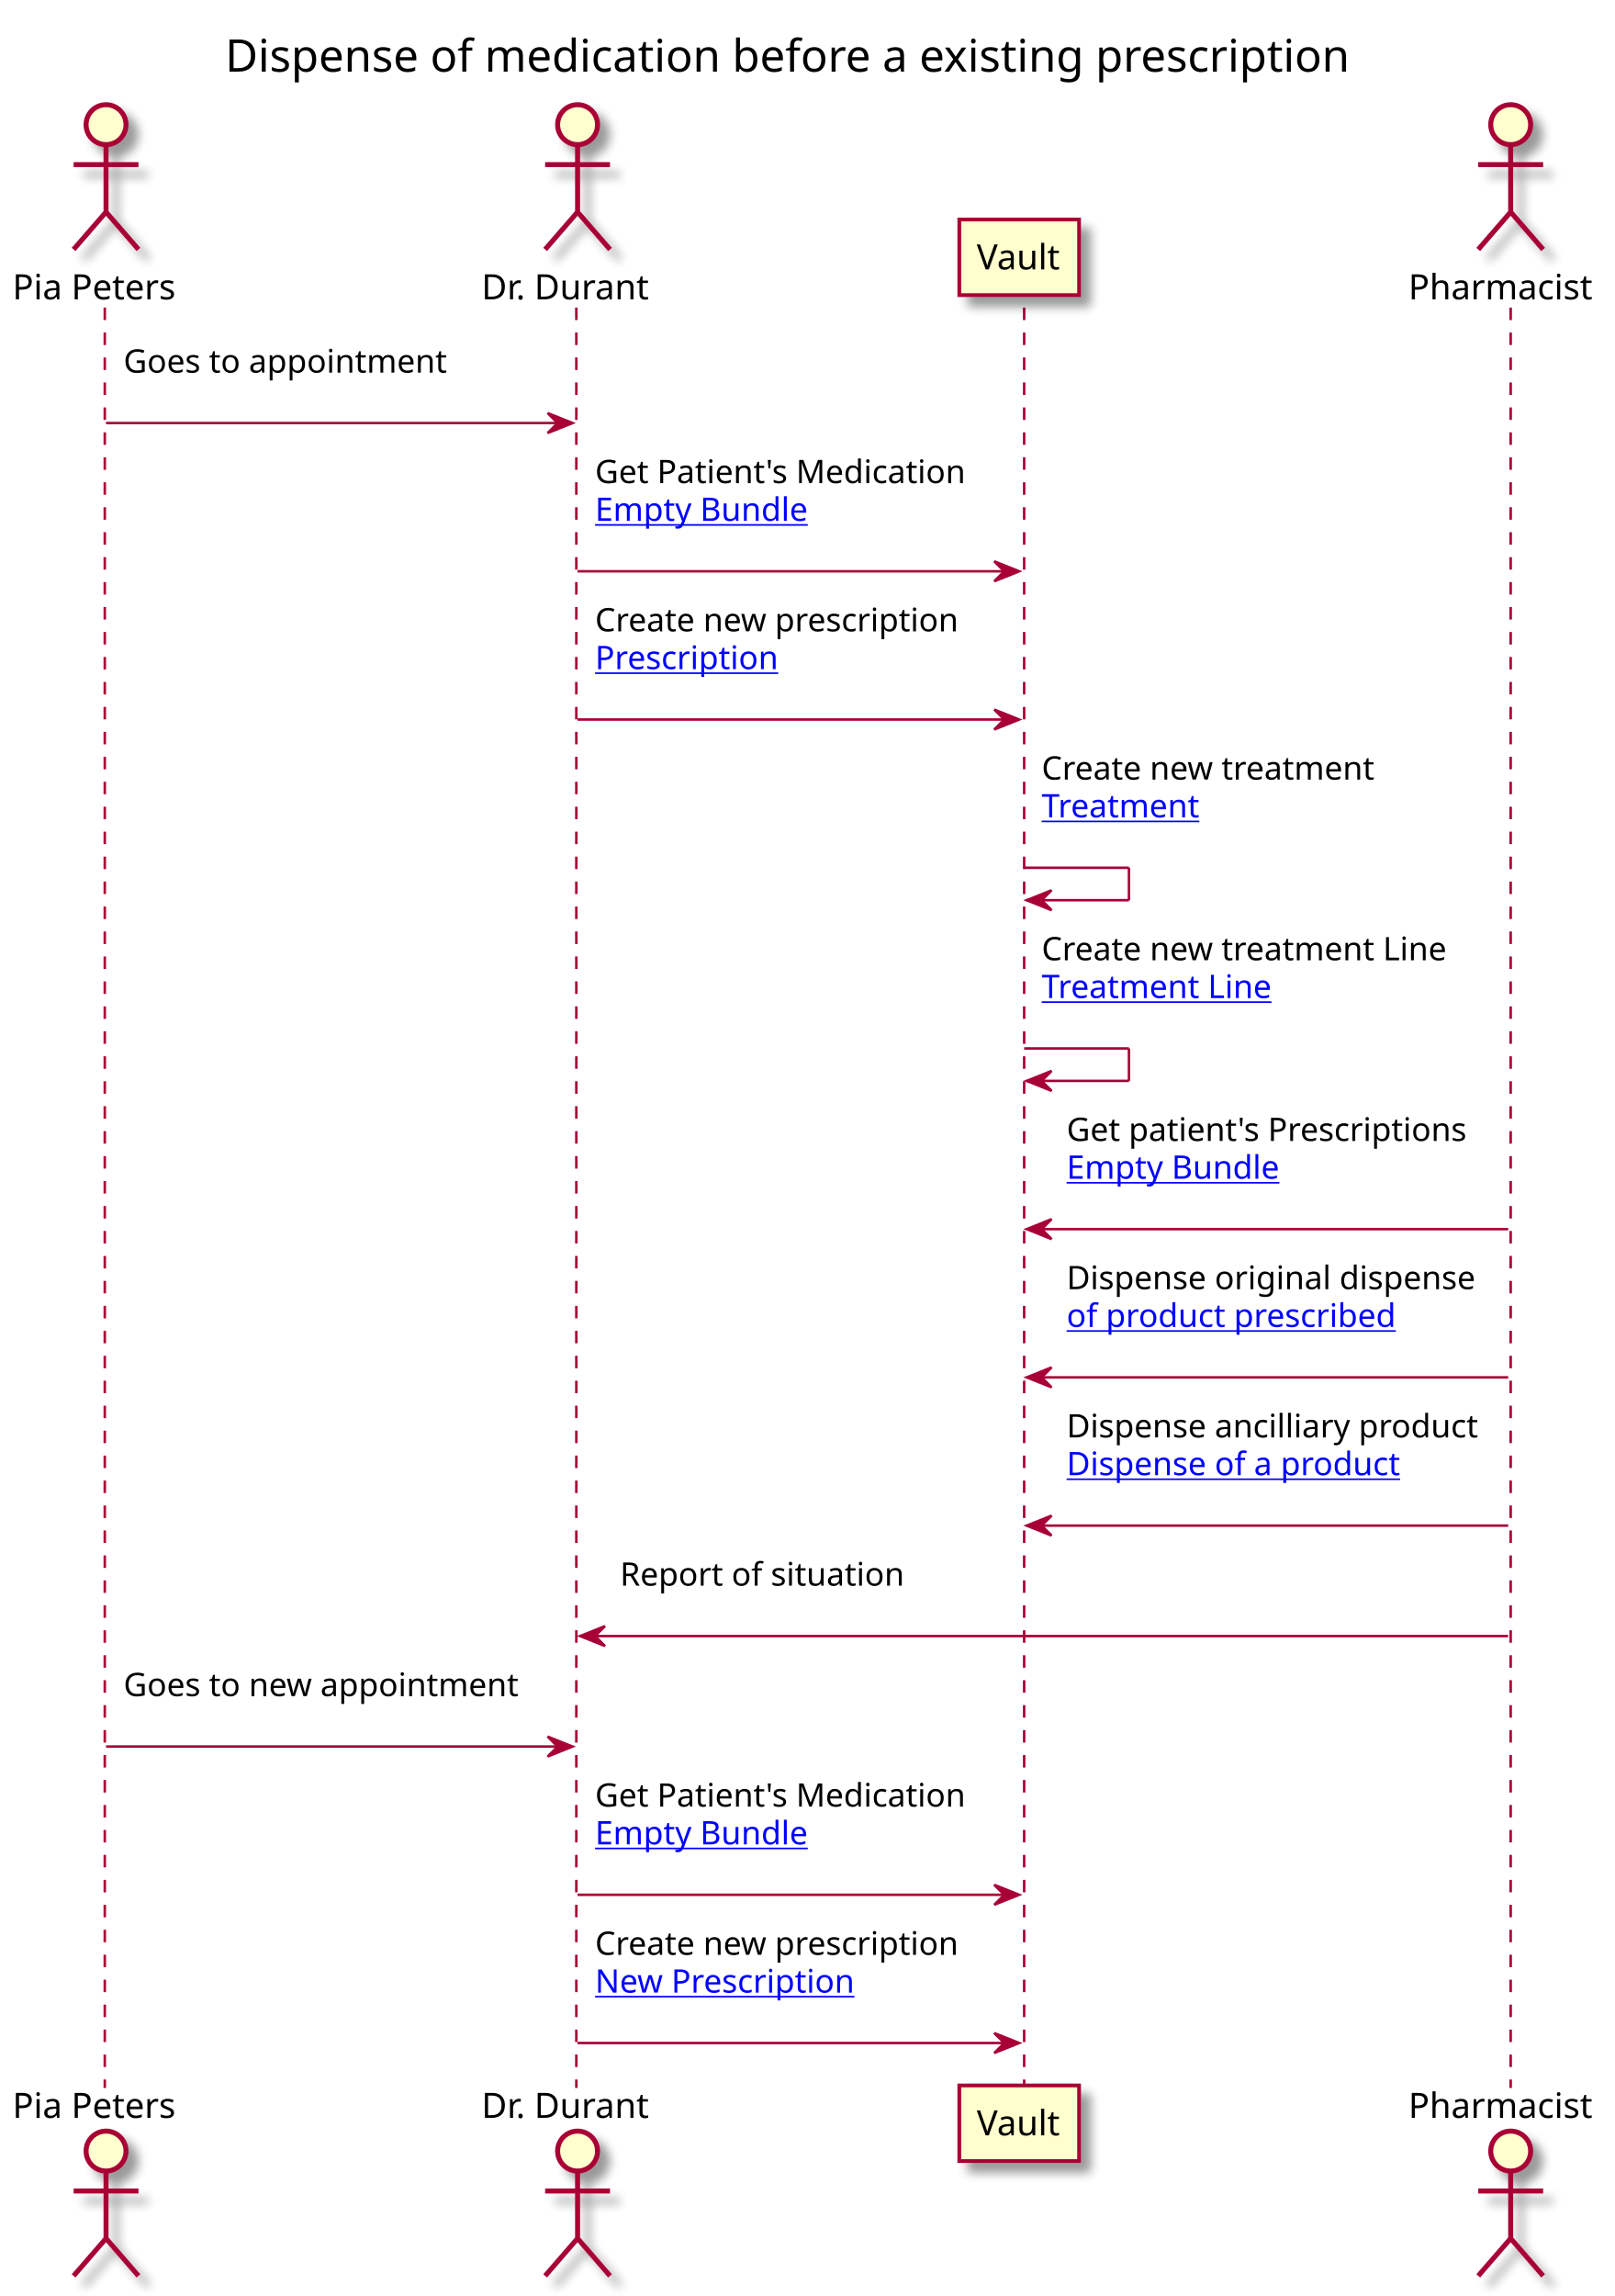
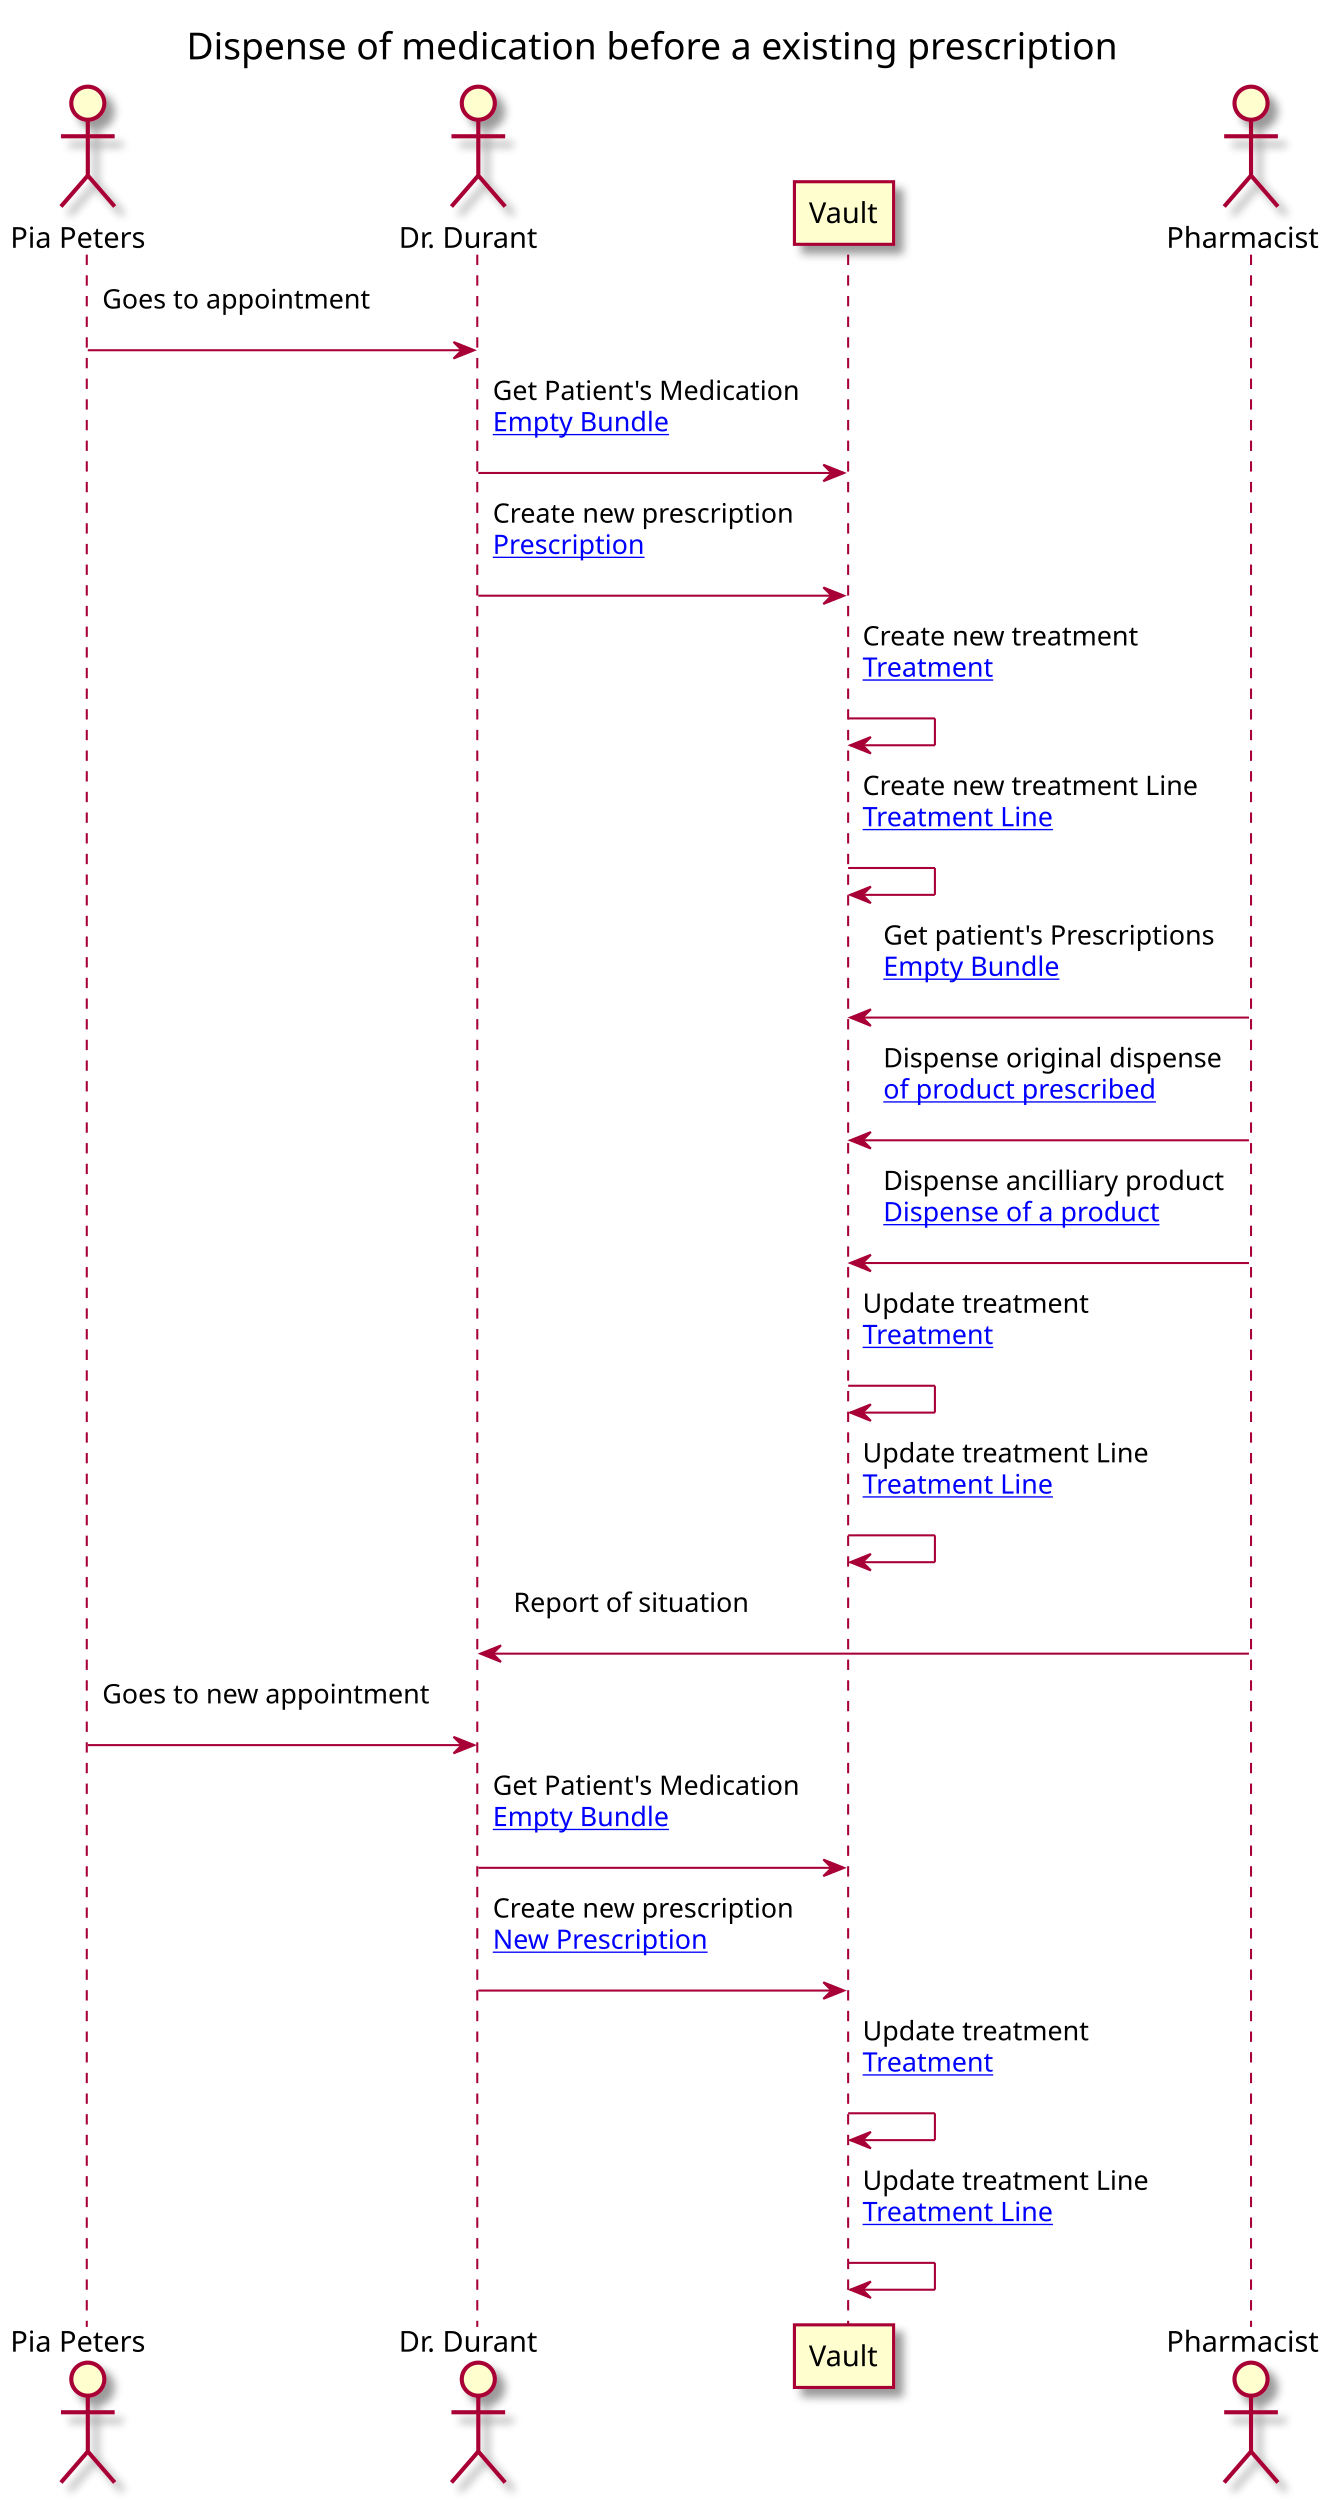
- <svg xmlns="http://www.w3.org/2000/svg" xmlns:xlink="http://www.w3.org/1999/xlink" contentScriptType="application/ecmascript" contentStyleType="text/css" height="920px" preserveAspectRatio="none" style="width:647px;height:920px;" version="1.1" viewBox="0 0 647 920" width="647px" zoomAndPan="magnify">
+ <svg xmlns="http://www.w3.org/2000/svg" xmlns:xlink="http://www.w3.org/1999/xlink" contentScriptType="application/ecmascript" contentStyleType="text/css" height="1210px" preserveAspectRatio="none" style="width:647px;height:1210px;" version="1.1" viewBox="0 0 647 1210" width="647px" zoomAndPan="magnify">
  <defs>
-     <filter height="300%" id="fzdvp5ffyp6w5" width="300%" x="-1" y="-1">
+     <filter height="300%" id="fi8kjpsdl6b17" width="300%" x="-1" y="-1">
      <feGaussianBlur result="blurOut" stdDeviation="2.0" />
      <feColorMatrix in="blurOut" result="blurOut2" type="matrix" values="0 0 0 0 0 0 0 0 0 0 0 0 0 0 0 0 0 0 .4 0" />
      <feOffset dx="4.0" dy="4.0" in="blurOut2" result="blurOut3" />
      <feBlend in="SourceGraphic" in2="blurOut3" mode="normal" />
    </filter>
  </defs>
  <g>
    <text fill="#000000" font-family="sans-serif" font-size="18" lengthAdjust="spacing" textLength="471" x="90.25" y="28.708">Dispense of medication before a existing prescription</text>
-     <line style="stroke:#A80036;stroke-width:1.0;stroke-dasharray:5.0,5.0;" x1="42" x2="42" y1="123.25" y2="836.633" />
-     <line style="stroke:#A80036;stroke-width:1.0;stroke-dasharray:5.0,5.0;" x1="231" x2="231" y1="123.25" y2="836.633" />
-     <line style="stroke:#A80036;stroke-width:1.0;stroke-dasharray:5.0,5.0;" x1="410.5" x2="410.5" y1="123.25" y2="836.633" />
-     <line style="stroke:#A80036;stroke-width:1.0;stroke-dasharray:5.0,5.0;" x1="605.5" x2="605.5" y1="123.25" y2="836.633" />
+     <line style="stroke:#A80036;stroke-width:1.0;stroke-dasharray:5.0,5.0;" x1="42" x2="42" y1="123.25" y2="1126.227" />
+     <line style="stroke:#A80036;stroke-width:1.0;stroke-dasharray:5.0,5.0;" x1="231" x2="231" y1="123.25" y2="1126.227" />
+     <line style="stroke:#A80036;stroke-width:1.0;stroke-dasharray:5.0,5.0;" x1="410.5" x2="410.5" y1="123.25" y2="1126.227" />
+     <line style="stroke:#A80036;stroke-width:1.0;stroke-dasharray:5.0,5.0;" x1="605.5" x2="605.5" y1="123.25" y2="1126.227" />
    <text fill="#000000" font-family="sans-serif" font-size="14" lengthAdjust="spacing" textLength="69" x="5" y="119.948">Pia Peters</text>
-     <ellipse cx="42.5" cy="49.953" fill="#FEFECE" filter="url(#fzdvp5ffyp6w5)" rx="8" ry="8" style="stroke:#A80036;stroke-width:2.0;" />
-     <path d="M42.5,57.953 L42.5,84.953 M29.5,65.953 L55.5,65.953 M42.5,84.953 L29.5,99.953 M42.5,84.953 L55.5,99.953 " fill="none" filter="url(#fzdvp5ffyp6w5)" style="stroke:#A80036;stroke-width:2.0;" />
-     <text fill="#000000" font-family="sans-serif" font-size="14" lengthAdjust="spacing" textLength="69" x="5" y="848.628">Pia Peters</text>
-     <ellipse cx="42.5" cy="861.93" fill="#FEFECE" filter="url(#fzdvp5ffyp6w5)" rx="8" ry="8" style="stroke:#A80036;stroke-width:2.0;" />
-     <path d="M42.5,869.93 L42.5,896.93 M29.5,877.93 L55.5,877.93 M42.5,896.93 L29.5,911.93 M42.5,896.93 L55.5,911.93 " fill="none" filter="url(#fzdvp5ffyp6w5)" style="stroke:#A80036;stroke-width:2.0;" />
+     <ellipse cx="42.5" cy="49.953" fill="#FEFECE" filter="url(#fi8kjpsdl6b17)" rx="8" ry="8" style="stroke:#A80036;stroke-width:2.0;" />
+     <path d="M42.5,57.953 L42.5,84.953 M29.5,65.953 L55.5,65.953 M42.5,84.953 L29.5,99.953 M42.5,84.953 L55.5,99.953 " fill="none" filter="url(#fi8kjpsdl6b17)" style="stroke:#A80036;stroke-width:2.0;" />
+     <text fill="#000000" font-family="sans-serif" font-size="14" lengthAdjust="spacing" textLength="69" x="5" y="1138.222">Pia Peters</text>
+     <ellipse cx="42.5" cy="1151.523" fill="#FEFECE" filter="url(#fi8kjpsdl6b17)" rx="8" ry="8" style="stroke:#A80036;stroke-width:2.0;" />
+     <path d="M42.5,1159.523 L42.5,1186.523 M29.5,1167.523 L55.5,1167.523 M42.5,1186.523 L29.5,1201.523 M42.5,1186.523 L55.5,1201.523 " fill="none" filter="url(#fi8kjpsdl6b17)" style="stroke:#A80036;stroke-width:2.0;" />
    <text fill="#000000" font-family="sans-serif" font-size="14" lengthAdjust="spacing" textLength="71" x="193" y="119.948">Dr. Durant</text>
-     <ellipse cx="231.5" cy="49.953" fill="#FEFECE" filter="url(#fzdvp5ffyp6w5)" rx="8" ry="8" style="stroke:#A80036;stroke-width:2.0;" />
-     <path d="M231.5,57.953 L231.5,84.953 M218.5,65.953 L244.5,65.953 M231.5,84.953 L218.5,99.953 M231.5,84.953 L244.5,99.953 " fill="none" filter="url(#fzdvp5ffyp6w5)" style="stroke:#A80036;stroke-width:2.0;" />
-     <text fill="#000000" font-family="sans-serif" font-size="14" lengthAdjust="spacing" textLength="71" x="193" y="848.628">Dr. Durant</text>
-     <ellipse cx="231.5" cy="861.93" fill="#FEFECE" filter="url(#fzdvp5ffyp6w5)" rx="8" ry="8" style="stroke:#A80036;stroke-width:2.0;" />
-     <path d="M231.5,869.93 L231.5,896.93 M218.5,877.93 L244.5,877.93 M231.5,896.93 L218.5,911.93 M231.5,896.93 L244.5,911.93 " fill="none" filter="url(#fzdvp5ffyp6w5)" style="stroke:#A80036;stroke-width:2.0;" />
-     <rect fill="#FEFECE" filter="url(#fzdvp5ffyp6w5)" height="30.297" style="stroke:#A80036;stroke-width:1.5;" width="48" x="384.5" y="87.953" />
+     <ellipse cx="231.5" cy="49.953" fill="#FEFECE" filter="url(#fi8kjpsdl6b17)" rx="8" ry="8" style="stroke:#A80036;stroke-width:2.0;" />
+     <path d="M231.5,57.953 L231.5,84.953 M218.5,65.953 L244.5,65.953 M231.5,84.953 L218.5,99.953 M231.5,84.953 L244.5,99.953 " fill="none" filter="url(#fi8kjpsdl6b17)" style="stroke:#A80036;stroke-width:2.0;" />
+     <text fill="#000000" font-family="sans-serif" font-size="14" lengthAdjust="spacing" textLength="71" x="193" y="1138.222">Dr. Durant</text>
+     <ellipse cx="231.5" cy="1151.523" fill="#FEFECE" filter="url(#fi8kjpsdl6b17)" rx="8" ry="8" style="stroke:#A80036;stroke-width:2.0;" />
+     <path d="M231.5,1159.523 L231.5,1186.523 M218.5,1167.523 L244.5,1167.523 M231.5,1186.523 L218.5,1201.523 M231.5,1186.523 L244.5,1201.523 " fill="none" filter="url(#fi8kjpsdl6b17)" style="stroke:#A80036;stroke-width:2.0;" />
+     <rect fill="#FEFECE" filter="url(#fi8kjpsdl6b17)" height="30.297" style="stroke:#A80036;stroke-width:1.5;" width="48" x="384.5" y="87.953" />
    <text fill="#000000" font-family="sans-serif" font-size="14" lengthAdjust="spacing" textLength="34" x="391.5" y="107.948">Vault</text>
-     <rect fill="#FEFECE" filter="url(#fzdvp5ffyp6w5)" height="30.297" style="stroke:#A80036;stroke-width:1.5;" width="48" x="384.5" y="835.633" />
-     <text fill="#000000" font-family="sans-serif" font-size="14" lengthAdjust="spacing" textLength="34" x="391.5" y="855.628">Vault</text>
+     <rect fill="#FEFECE" filter="url(#fi8kjpsdl6b17)" height="30.297" style="stroke:#A80036;stroke-width:1.5;" width="48" x="384.5" y="1125.227" />
+     <text fill="#000000" font-family="sans-serif" font-size="14" lengthAdjust="spacing" textLength="34" x="391.5" y="1145.222">Vault</text>
    <text fill="#000000" font-family="sans-serif" font-size="14" lengthAdjust="spacing" textLength="76" x="564.5" y="119.948">Pharmacist</text>
-     <ellipse cx="605.5" cy="49.953" fill="#FEFECE" filter="url(#fzdvp5ffyp6w5)" rx="8" ry="8" style="stroke:#A80036;stroke-width:2.0;" />
-     <path d="M605.5,57.953 L605.5,84.953 M592.5,65.953 L618.5,65.953 M605.5,84.953 L592.5,99.953 M605.5,84.953 L618.5,99.953 " fill="none" filter="url(#fzdvp5ffyp6w5)" style="stroke:#A80036;stroke-width:2.0;" />
-     <text fill="#000000" font-family="sans-serif" font-size="14" lengthAdjust="spacing" textLength="76" x="564.5" y="848.628">Pharmacist</text>
-     <ellipse cx="605.5" cy="861.93" fill="#FEFECE" filter="url(#fzdvp5ffyp6w5)" rx="8" ry="8" style="stroke:#A80036;stroke-width:2.0;" />
-     <path d="M605.5,869.93 L605.5,896.93 M592.5,877.93 L618.5,877.93 M605.5,896.93 L592.5,911.93 M605.5,896.93 L618.5,911.93 " fill="none" filter="url(#fzdvp5ffyp6w5)" style="stroke:#A80036;stroke-width:2.0;" />
+     <ellipse cx="605.5" cy="49.953" fill="#FEFECE" filter="url(#fi8kjpsdl6b17)" rx="8" ry="8" style="stroke:#A80036;stroke-width:2.0;" />
+     <path d="M605.5,57.953 L605.5,84.953 M592.5,65.953 L618.5,65.953 M605.5,84.953 L592.5,99.953 M605.5,84.953 L618.5,99.953 " fill="none" filter="url(#fi8kjpsdl6b17)" style="stroke:#A80036;stroke-width:2.0;" />
+     <text fill="#000000" font-family="sans-serif" font-size="14" lengthAdjust="spacing" textLength="76" x="564.5" y="1138.222">Pharmacist</text>
+     <ellipse cx="605.5" cy="1151.523" fill="#FEFECE" filter="url(#fi8kjpsdl6b17)" rx="8" ry="8" style="stroke:#A80036;stroke-width:2.0;" />
+     <path d="M605.5,1159.523 L605.5,1186.523 M592.5,1167.523 L618.5,1167.523 M605.5,1186.523 L592.5,1201.523 M605.5,1186.523 L618.5,1201.523 " fill="none" filter="url(#fi8kjpsdl6b17)" style="stroke:#A80036;stroke-width:2.0;" />
    <polygon fill="#A80036" points="219.5,165.516,229.5,169.516,219.5,173.516,223.5,169.516" style="stroke:#A80036;stroke-width:1.0;" />
    <line style="stroke:#A80036;stroke-width:1.0;" x1="42.5" x2="225.5" y1="169.516" y2="169.516" />
    <text fill="#000000" font-family="sans-serif" font-size="13" lengthAdjust="spacing" textLength="136" x="49.5" y="149.317">Goes to appointment</text>
    <text fill="#000000" font-family="sans-serif" font-size="13" lengthAdjust="spacing" textLength="0" x="53.5" y="164.45" />
    <polygon fill="#A80036" points="398.5,224.914,408.5,228.914,398.5,232.914,402.5,228.914" style="stroke:#A80036;stroke-width:1.0;" />
    <line style="stroke:#A80036;stroke-width:1.0;" x1="231.5" x2="404.5" y1="228.914" y2="228.914" />
    <text fill="#000000" font-family="sans-serif" font-size="13" lengthAdjust="spacing" textLength="155" x="238.5" y="193.583">Get Patient's Medication</text>
    <a href="ExampleScenario-example-3-scenario-resources.html#EB" target="_top" title="ExampleScenario-example-3-scenario-resources.html#EB" xlink:actuate="onRequest" xlink:href="ExampleScenario-example-3-scenario-resources.html#EB" xlink:show="new" xlink:title="ExampleScenario-example-3-scenario-resources.html#EB" xlink:type="simple">
      <text fill="#0000FF" font-family="sans-serif" font-size="13" lengthAdjust="spacing" text-decoration="underline" textLength="89" x="238.5" y="208.715">Empty Bundle</text>
    </a>
    <text fill="#000000" font-family="sans-serif" font-size="13" lengthAdjust="spacing" textLength="0" x="242.5" y="223.848" />
    <polygon fill="#A80036" points="398.5,284.312,408.5,288.312,398.5,292.312,402.5,288.312" style="stroke:#A80036;stroke-width:1.0;" />
    <line style="stroke:#A80036;stroke-width:1.0;" x1="231.5" x2="404.5" y1="288.312" y2="288.312" />
    <text fill="#000000" font-family="sans-serif" font-size="13" lengthAdjust="spacing" textLength="151" x="238.5" y="252.981">Create new prescription</text>
    <a href="ExampleScenario-example-3-scenario-resources.html#Original" target="_top" title="ExampleScenario-example-3-scenario-resources.html#Original" xlink:actuate="onRequest" xlink:href="ExampleScenario-example-3-scenario-resources.html#Original" xlink:show="new" xlink:title="ExampleScenario-example-3-scenario-resources.html#Original" xlink:type="simple">
      <text fill="#0000FF" font-family="sans-serif" font-size="13" lengthAdjust="spacing" text-decoration="underline" textLength="75" x="238.5" y="268.114">Prescription</text>
    </a>
    <text fill="#000000" font-family="sans-serif" font-size="13" lengthAdjust="spacing" textLength="0" x="242.5" y="283.247" />
    <line style="stroke:#A80036;stroke-width:1.0;" x1="410.5" x2="452.5" y1="347.711" y2="347.711" />
    <line style="stroke:#A80036;stroke-width:1.0;" x1="452.5" x2="452.5" y1="347.711" y2="360.711" />
    <line style="stroke:#A80036;stroke-width:1.0;" x1="411.5" x2="452.5" y1="360.711" y2="360.711" />
    <polygon fill="#A80036" points="421.5,356.711,411.5,360.711,421.5,364.711,417.5,360.711" style="stroke:#A80036;stroke-width:1.0;" />
    <text fill="#000000" font-family="sans-serif" font-size="13" lengthAdjust="spacing" textLength="141" x="417.5" y="312.379">Create new treatment</text>
    <a href="ExampleScenario-example-3-scenario-resources.html#New" target="_top" title="ExampleScenario-example-3-scenario-resources.html#New" xlink:actuate="onRequest" xlink:href="ExampleScenario-example-3-scenario-resources.html#New" xlink:show="new" xlink:title="ExampleScenario-example-3-scenario-resources.html#New" xlink:type="simple">
      <text fill="#0000FF" font-family="sans-serif" font-size="13" lengthAdjust="spacing" text-decoration="underline" textLength="67" x="417.5" y="327.512">Treatment</text>
    </a>
    <text fill="#000000" font-family="sans-serif" font-size="13" lengthAdjust="spacing" textLength="0" x="421.5" y="342.645" />
    <line style="stroke:#A80036;stroke-width:1.0;" x1="410.5" x2="452.5" y1="420.109" y2="420.109" />
    <line style="stroke:#A80036;stroke-width:1.0;" x1="452.5" x2="452.5" y1="420.109" y2="433.109" />
    <line style="stroke:#A80036;stroke-width:1.0;" x1="411.5" x2="452.5" y1="433.109" y2="433.109" />
    <polygon fill="#A80036" points="421.5,429.109,411.5,433.109,421.5,437.109,417.5,433.109" style="stroke:#A80036;stroke-width:1.0;" />
    <text fill="#000000" font-family="sans-serif" font-size="13" lengthAdjust="spacing" textLength="171" x="417.5" y="384.778">Create new treatment Line</text>
    <a href="ExampleScenario-example-3-scenario-resources.html#New" target="_top" title="ExampleScenario-example-3-scenario-resources.html#New" xlink:actuate="onRequest" xlink:href="ExampleScenario-example-3-scenario-resources.html#New" xlink:show="new" xlink:title="ExampleScenario-example-3-scenario-resources.html#New" xlink:type="simple">
      <text fill="#0000FF" font-family="sans-serif" font-size="13" lengthAdjust="spacing" text-decoration="underline" textLength="97" x="417.5" y="399.911">Treatment Line</text>
    </a>
    <text fill="#000000" font-family="sans-serif" font-size="13" lengthAdjust="spacing" textLength="0" x="421.5" y="415.043" />
    <polygon fill="#A80036" points="421.5,488.508,411.5,492.508,421.5,496.508,417.5,492.508" style="stroke:#A80036;stroke-width:1.0;" />
    <line style="stroke:#A80036;stroke-width:1.0;" x1="415.5" x2="604.5" y1="492.508" y2="492.508" />
    <text fill="#000000" font-family="sans-serif" font-size="13" lengthAdjust="spacing" textLength="168" x="427.5" y="457.176">Get patient's Prescriptions</text>
    <a href="ExampleScenario-example-3-scenario-resources.html#EB" target="_top" title="ExampleScenario-example-3-scenario-resources.html#EB" xlink:actuate="onRequest" xlink:href="ExampleScenario-example-3-scenario-resources.html#EB" xlink:show="new" xlink:title="ExampleScenario-example-3-scenario-resources.html#EB" xlink:type="simple">
      <text fill="#0000FF" font-family="sans-serif" font-size="13" lengthAdjust="spacing" text-decoration="underline" textLength="89" x="427.5" y="472.309">Empty Bundle</text>
    </a>
    <text fill="#000000" font-family="sans-serif" font-size="13" lengthAdjust="spacing" textLength="0" x="431.5" y="487.442" />
    <polygon fill="#A80036" points="421.5,547.906,411.5,551.906,421.5,555.906,417.5,551.906" style="stroke:#A80036;stroke-width:1.0;" />
    <line style="stroke:#A80036;stroke-width:1.0;" x1="415.5" x2="604.5" y1="551.906" y2="551.906" />
    <text fill="#000000" font-family="sans-serif" font-size="13" lengthAdjust="spacing" textLength="170" x="427.5" y="516.575">Dispense original dispense</text>
    <a href="ExampleScenario-example-3-scenario-resources.html#Dispense" target="_top" title="ExampleScenario-example-3-scenario-resources.html#Dispense" xlink:actuate="onRequest" xlink:href="ExampleScenario-example-3-scenario-resources.html#Dispense" xlink:show="new" xlink:title="ExampleScenario-example-3-scenario-resources.html#Dispense" xlink:type="simple">
      <text fill="#0000FF" font-family="sans-serif" font-size="13" lengthAdjust="spacing" text-decoration="underline" textLength="136" x="427.5" y="531.707">of product prescribed</text>
    </a>
    <text fill="#000000" font-family="sans-serif" font-size="13" lengthAdjust="spacing" textLength="0" x="431.5" y="546.84" />
    <polygon fill="#A80036" points="421.5,607.305,411.5,611.305,421.5,615.305,417.5,611.305" style="stroke:#A80036;stroke-width:1.0;" />
    <line style="stroke:#A80036;stroke-width:1.0;" x1="415.5" x2="604.5" y1="611.305" y2="611.305" />
    <text fill="#000000" font-family="sans-serif" font-size="13" lengthAdjust="spacing" textLength="171" x="427.5" y="575.973">Dispense ancilliary product</text>
    <a href="ExampleScenario-example-3-scenario-resources.html#Ancilliary" target="_top" title="ExampleScenario-example-3-scenario-resources.html#Ancilliary" xlink:actuate="onRequest" xlink:href="ExampleScenario-example-3-scenario-resources.html#Ancilliary" xlink:show="new" xlink:title="ExampleScenario-example-3-scenario-resources.html#Ancilliary" xlink:type="simple">
      <text fill="#0000FF" font-family="sans-serif" font-size="13" lengthAdjust="spacing" text-decoration="underline" textLength="140" x="427.5" y="591.106">Dispense of a product</text>
    </a>
    <text fill="#000000" font-family="sans-serif" font-size="13" lengthAdjust="spacing" textLength="0" x="431.5" y="606.239" />
-     <polygon fill="#A80036" points="242.5,651.57,232.5,655.57,242.5,659.57,238.5,655.57" style="stroke:#A80036;stroke-width:1.0;" />
-     <line style="stroke:#A80036;stroke-width:1.0;" x1="236.5" x2="604.5" y1="655.57" y2="655.57" />
-     <text fill="#000000" font-family="sans-serif" font-size="13" lengthAdjust="spacing" textLength="117" x="248.5" y="635.372">Report of situation</text>
-     <text fill="#000000" font-family="sans-serif" font-size="13" lengthAdjust="spacing" textLength="0" x="252.5" y="650.504" />
-     <polygon fill="#A80036" points="219.5,695.836,229.5,699.836,219.5,703.836,223.5,699.836" style="stroke:#A80036;stroke-width:1.0;" />
-     <line style="stroke:#A80036;stroke-width:1.0;" x1="42.5" x2="225.5" y1="699.836" y2="699.836" />
-     <text fill="#000000" font-family="sans-serif" font-size="13" lengthAdjust="spacing" textLength="165" x="49.5" y="679.637">Goes to new appointment</text>
-     <text fill="#000000" font-family="sans-serif" font-size="13" lengthAdjust="spacing" textLength="0" x="53.5" y="694.77" />
-     <polygon fill="#A80036" points="398.5,755.234,408.5,759.234,398.5,763.234,402.5,759.234" style="stroke:#A80036;stroke-width:1.0;" />
-     <line style="stroke:#A80036;stroke-width:1.0;" x1="231.5" x2="404.5" y1="759.234" y2="759.234" />
-     <text fill="#000000" font-family="sans-serif" font-size="13" lengthAdjust="spacing" textLength="155" x="238.5" y="723.903">Get Patient's Medication</text>
+     <line style="stroke:#A80036;stroke-width:1.0;" x1="410.5" x2="452.5" y1="670.703" y2="670.703" />
+     <line style="stroke:#A80036;stroke-width:1.0;" x1="452.5" x2="452.5" y1="670.703" y2="683.703" />
+     <line style="stroke:#A80036;stroke-width:1.0;" x1="411.5" x2="452.5" y1="683.703" y2="683.703" />
+     <polygon fill="#A80036" points="421.5,679.703,411.5,683.703,421.5,687.703,417.5,683.703" style="stroke:#A80036;stroke-width:1.0;" />
+     <text fill="#000000" font-family="sans-serif" font-size="13" lengthAdjust="spacing" textLength="116" x="417.5" y="635.372">Update treatment</text>
+     <a href="ExampleScenario-example-3-scenario-resources.html#New" target="_top" title="ExampleScenario-example-3-scenario-resources.html#New" xlink:actuate="onRequest" xlink:href="ExampleScenario-example-3-scenario-resources.html#New" xlink:show="new" xlink:title="ExampleScenario-example-3-scenario-resources.html#New" xlink:type="simple">
+       <text fill="#0000FF" font-family="sans-serif" font-size="13" lengthAdjust="spacing" text-decoration="underline" textLength="67" x="417.5" y="650.504">Treatment</text>
+     </a>
+     <text fill="#000000" font-family="sans-serif" font-size="13" lengthAdjust="spacing" textLength="0" x="421.5" y="665.637" />
+     <line style="stroke:#A80036;stroke-width:1.0;" x1="410.5" x2="452.5" y1="743.102" y2="743.102" />
+     <line style="stroke:#A80036;stroke-width:1.0;" x1="452.5" x2="452.5" y1="743.102" y2="756.102" />
+     <line style="stroke:#A80036;stroke-width:1.0;" x1="411.5" x2="452.5" y1="756.102" y2="756.102" />
+     <polygon fill="#A80036" points="421.5,752.102,411.5,756.102,421.5,760.102,417.5,756.102" style="stroke:#A80036;stroke-width:1.0;" />
+     <text fill="#000000" font-family="sans-serif" font-size="13" lengthAdjust="spacing" textLength="146" x="417.5" y="707.77">Update treatment Line</text>
+     <a href="ExampleScenario-example-3-scenario-resources.html#New" target="_top" title="ExampleScenario-example-3-scenario-resources.html#New" xlink:actuate="onRequest" xlink:href="ExampleScenario-example-3-scenario-resources.html#New" xlink:show="new" xlink:title="ExampleScenario-example-3-scenario-resources.html#New" xlink:type="simple">
+       <text fill="#0000FF" font-family="sans-serif" font-size="13" lengthAdjust="spacing" text-decoration="underline" textLength="97" x="417.5" y="722.903">Treatment Line</text>
+     </a>
+     <text fill="#000000" font-family="sans-serif" font-size="13" lengthAdjust="spacing" textLength="0" x="421.5" y="738.036" />
+     <polygon fill="#A80036" points="242.5,796.367,232.5,800.367,242.5,804.367,238.5,800.367" style="stroke:#A80036;stroke-width:1.0;" />
+     <line style="stroke:#A80036;stroke-width:1.0;" x1="236.5" x2="604.5" y1="800.367" y2="800.367" />
+     <text fill="#000000" font-family="sans-serif" font-size="13" lengthAdjust="spacing" textLength="117" x="248.5" y="780.168">Report of situation</text>
+     <text fill="#000000" font-family="sans-serif" font-size="13" lengthAdjust="spacing" textLength="0" x="252.5" y="795.301" />
+     <polygon fill="#A80036" points="219.5,840.633,229.5,844.633,219.5,848.633,223.5,844.633" style="stroke:#A80036;stroke-width:1.0;" />
+     <line style="stroke:#A80036;stroke-width:1.0;" x1="42.5" x2="225.5" y1="844.633" y2="844.633" />
+     <text fill="#000000" font-family="sans-serif" font-size="13" lengthAdjust="spacing" textLength="165" x="49.5" y="824.434">Goes to new appointment</text>
+     <text fill="#000000" font-family="sans-serif" font-size="13" lengthAdjust="spacing" textLength="0" x="53.5" y="839.567" />
+     <polygon fill="#A80036" points="398.5,900.031,408.5,904.031,398.5,908.031,402.5,904.031" style="stroke:#A80036;stroke-width:1.0;" />
+     <line style="stroke:#A80036;stroke-width:1.0;" x1="231.5" x2="404.5" y1="904.031" y2="904.031" />
+     <text fill="#000000" font-family="sans-serif" font-size="13" lengthAdjust="spacing" textLength="155" x="238.5" y="868.7">Get Patient's Medication</text>
    <a href="ExampleScenario-example-3-scenario-resources.html#EB" target="_top" title="ExampleScenario-example-3-scenario-resources.html#EB" xlink:actuate="onRequest" xlink:href="ExampleScenario-example-3-scenario-resources.html#EB" xlink:show="new" xlink:title="ExampleScenario-example-3-scenario-resources.html#EB" xlink:type="simple">
-       <text fill="#0000FF" font-family="sans-serif" font-size="13" lengthAdjust="spacing" text-decoration="underline" textLength="89" x="238.5" y="739.036">Empty Bundle</text>
+       <text fill="#0000FF" font-family="sans-serif" font-size="13" lengthAdjust="spacing" text-decoration="underline" textLength="89" x="238.5" y="883.832">Empty Bundle</text>
    </a>
-     <text fill="#000000" font-family="sans-serif" font-size="13" lengthAdjust="spacing" textLength="0" x="242.5" y="754.168" />
-     <polygon fill="#A80036" points="398.5,814.633,408.5,818.633,398.5,822.633,402.5,818.633" style="stroke:#A80036;stroke-width:1.0;" />
-     <line style="stroke:#A80036;stroke-width:1.0;" x1="231.5" x2="404.5" y1="818.633" y2="818.633" />
-     <text fill="#000000" font-family="sans-serif" font-size="13" lengthAdjust="spacing" textLength="151" x="238.5" y="783.301">Create new prescription</text>
+     <text fill="#000000" font-family="sans-serif" font-size="13" lengthAdjust="spacing" textLength="0" x="242.5" y="898.965" />
+     <polygon fill="#A80036" points="398.5,959.43,408.5,963.43,398.5,967.43,402.5,963.43" style="stroke:#A80036;stroke-width:1.0;" />
+     <line style="stroke:#A80036;stroke-width:1.0;" x1="231.5" x2="404.5" y1="963.43" y2="963.43" />
+     <text fill="#000000" font-family="sans-serif" font-size="13" lengthAdjust="spacing" textLength="151" x="238.5" y="928.098">Create new prescription</text>
    <a href="ExampleScenario-example-3-scenario-resources.html#3-2-prescription" target="_top" title="ExampleScenario-example-3-scenario-resources.html#3-2-prescription" xlink:actuate="onRequest" xlink:href="ExampleScenario-example-3-scenario-resources.html#3-2-prescription" xlink:show="new" xlink:title="ExampleScenario-example-3-scenario-resources.html#3-2-prescription" xlink:type="simple">
-       <text fill="#0000FF" font-family="sans-serif" font-size="13" lengthAdjust="spacing" text-decoration="underline" textLength="106" x="238.5" y="798.434">New Prescription</text>
+       <text fill="#0000FF" font-family="sans-serif" font-size="13" lengthAdjust="spacing" text-decoration="underline" textLength="106" x="238.5" y="943.231">New Prescription</text>
    </a>
-     <text fill="#000000" font-family="sans-serif" font-size="13" lengthAdjust="spacing" textLength="0" x="242.5" y="813.567" />
+     <text fill="#000000" font-family="sans-serif" font-size="13" lengthAdjust="spacing" textLength="0" x="242.5" y="958.364" />
+     <line style="stroke:#A80036;stroke-width:1.0;" x1="410.5" x2="452.5" y1="1022.828" y2="1022.828" />
+     <line style="stroke:#A80036;stroke-width:1.0;" x1="452.5" x2="452.5" y1="1022.828" y2="1035.828" />
+     <line style="stroke:#A80036;stroke-width:1.0;" x1="411.5" x2="452.5" y1="1035.828" y2="1035.828" />
+     <polygon fill="#A80036" points="421.5,1031.828,411.5,1035.828,421.5,1039.828,417.5,1035.828" style="stroke:#A80036;stroke-width:1.0;" />
+     <text fill="#000000" font-family="sans-serif" font-size="13" lengthAdjust="spacing" textLength="116" x="417.5" y="987.497">Update treatment</text>
+     <a href="ExampleScenario-example-3-scenario-resources.html#New" target="_top" title="ExampleScenario-example-3-scenario-resources.html#New" xlink:actuate="onRequest" xlink:href="ExampleScenario-example-3-scenario-resources.html#New" xlink:show="new" xlink:title="ExampleScenario-example-3-scenario-resources.html#New" xlink:type="simple">
+       <text fill="#0000FF" font-family="sans-serif" font-size="13" lengthAdjust="spacing" text-decoration="underline" textLength="67" x="417.5" y="1002.629">Treatment</text>
+     </a>
+     <text fill="#000000" font-family="sans-serif" font-size="13" lengthAdjust="spacing" textLength="0" x="421.5" y="1017.762" />
+     <line style="stroke:#A80036;stroke-width:1.0;" x1="410.5" x2="452.5" y1="1095.227" y2="1095.227" />
+     <line style="stroke:#A80036;stroke-width:1.0;" x1="452.5" x2="452.5" y1="1095.227" y2="1108.227" />
+     <line style="stroke:#A80036;stroke-width:1.0;" x1="411.5" x2="452.5" y1="1108.227" y2="1108.227" />
+     <polygon fill="#A80036" points="421.5,1104.227,411.5,1108.227,421.5,1112.227,417.5,1108.227" style="stroke:#A80036;stroke-width:1.0;" />
+     <text fill="#000000" font-family="sans-serif" font-size="13" lengthAdjust="spacing" textLength="146" x="417.5" y="1059.895">Update treatment Line</text>
+     <a href="ExampleScenario-example-3-scenario-resources.html#New" target="_top" title="ExampleScenario-example-3-scenario-resources.html#New" xlink:actuate="onRequest" xlink:href="ExampleScenario-example-3-scenario-resources.html#New" xlink:show="new" xlink:title="ExampleScenario-example-3-scenario-resources.html#New" xlink:type="simple">
+       <text fill="#0000FF" font-family="sans-serif" font-size="13" lengthAdjust="spacing" text-decoration="underline" textLength="97" x="417.5" y="1075.028">Treatment Line</text>
+     </a>
+     <text fill="#000000" font-family="sans-serif" font-size="13" lengthAdjust="spacing" textLength="0" x="421.5" y="1090.161" />
  </g>
</svg>
